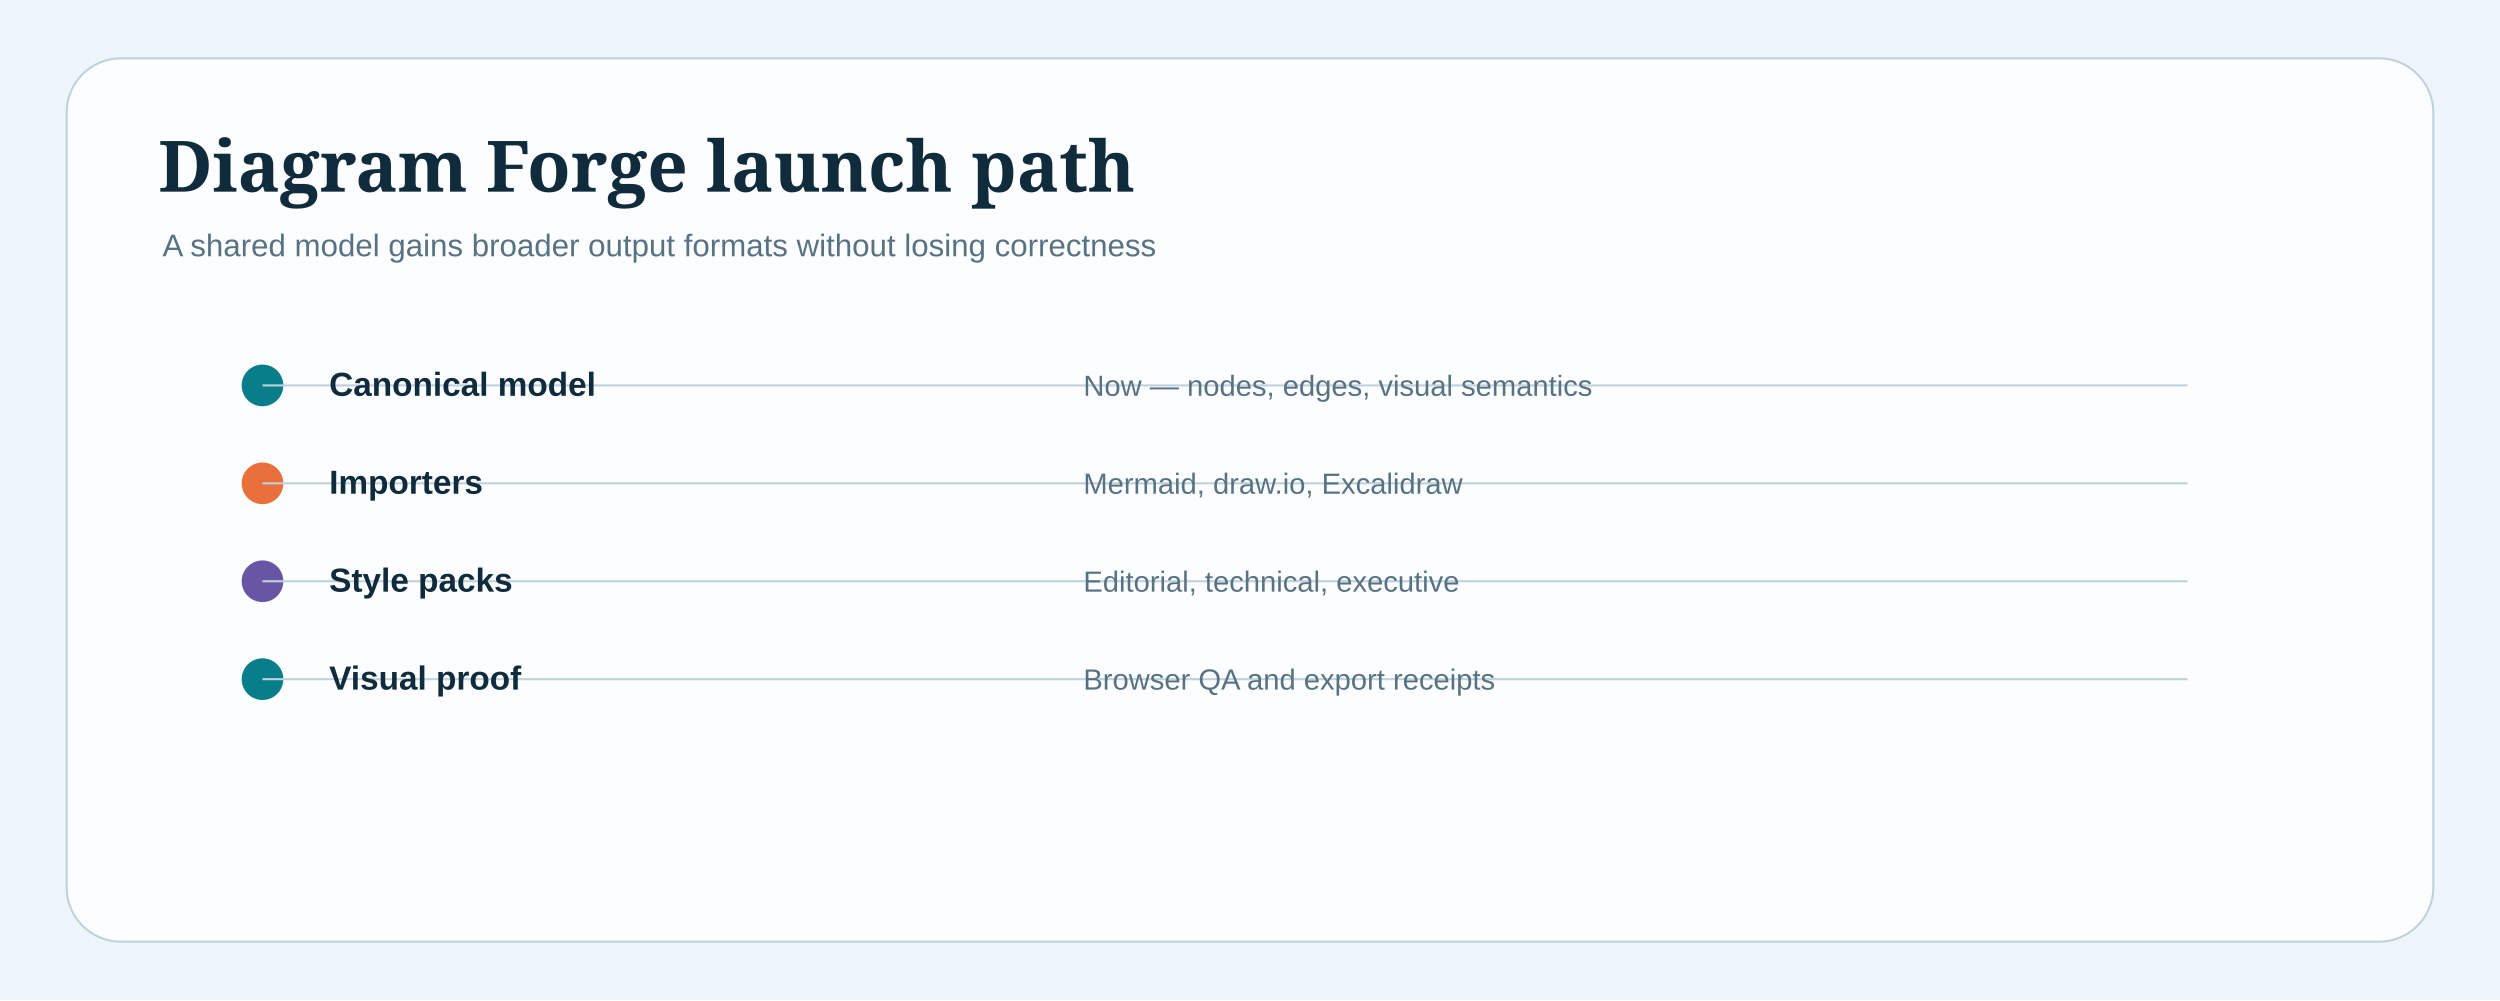
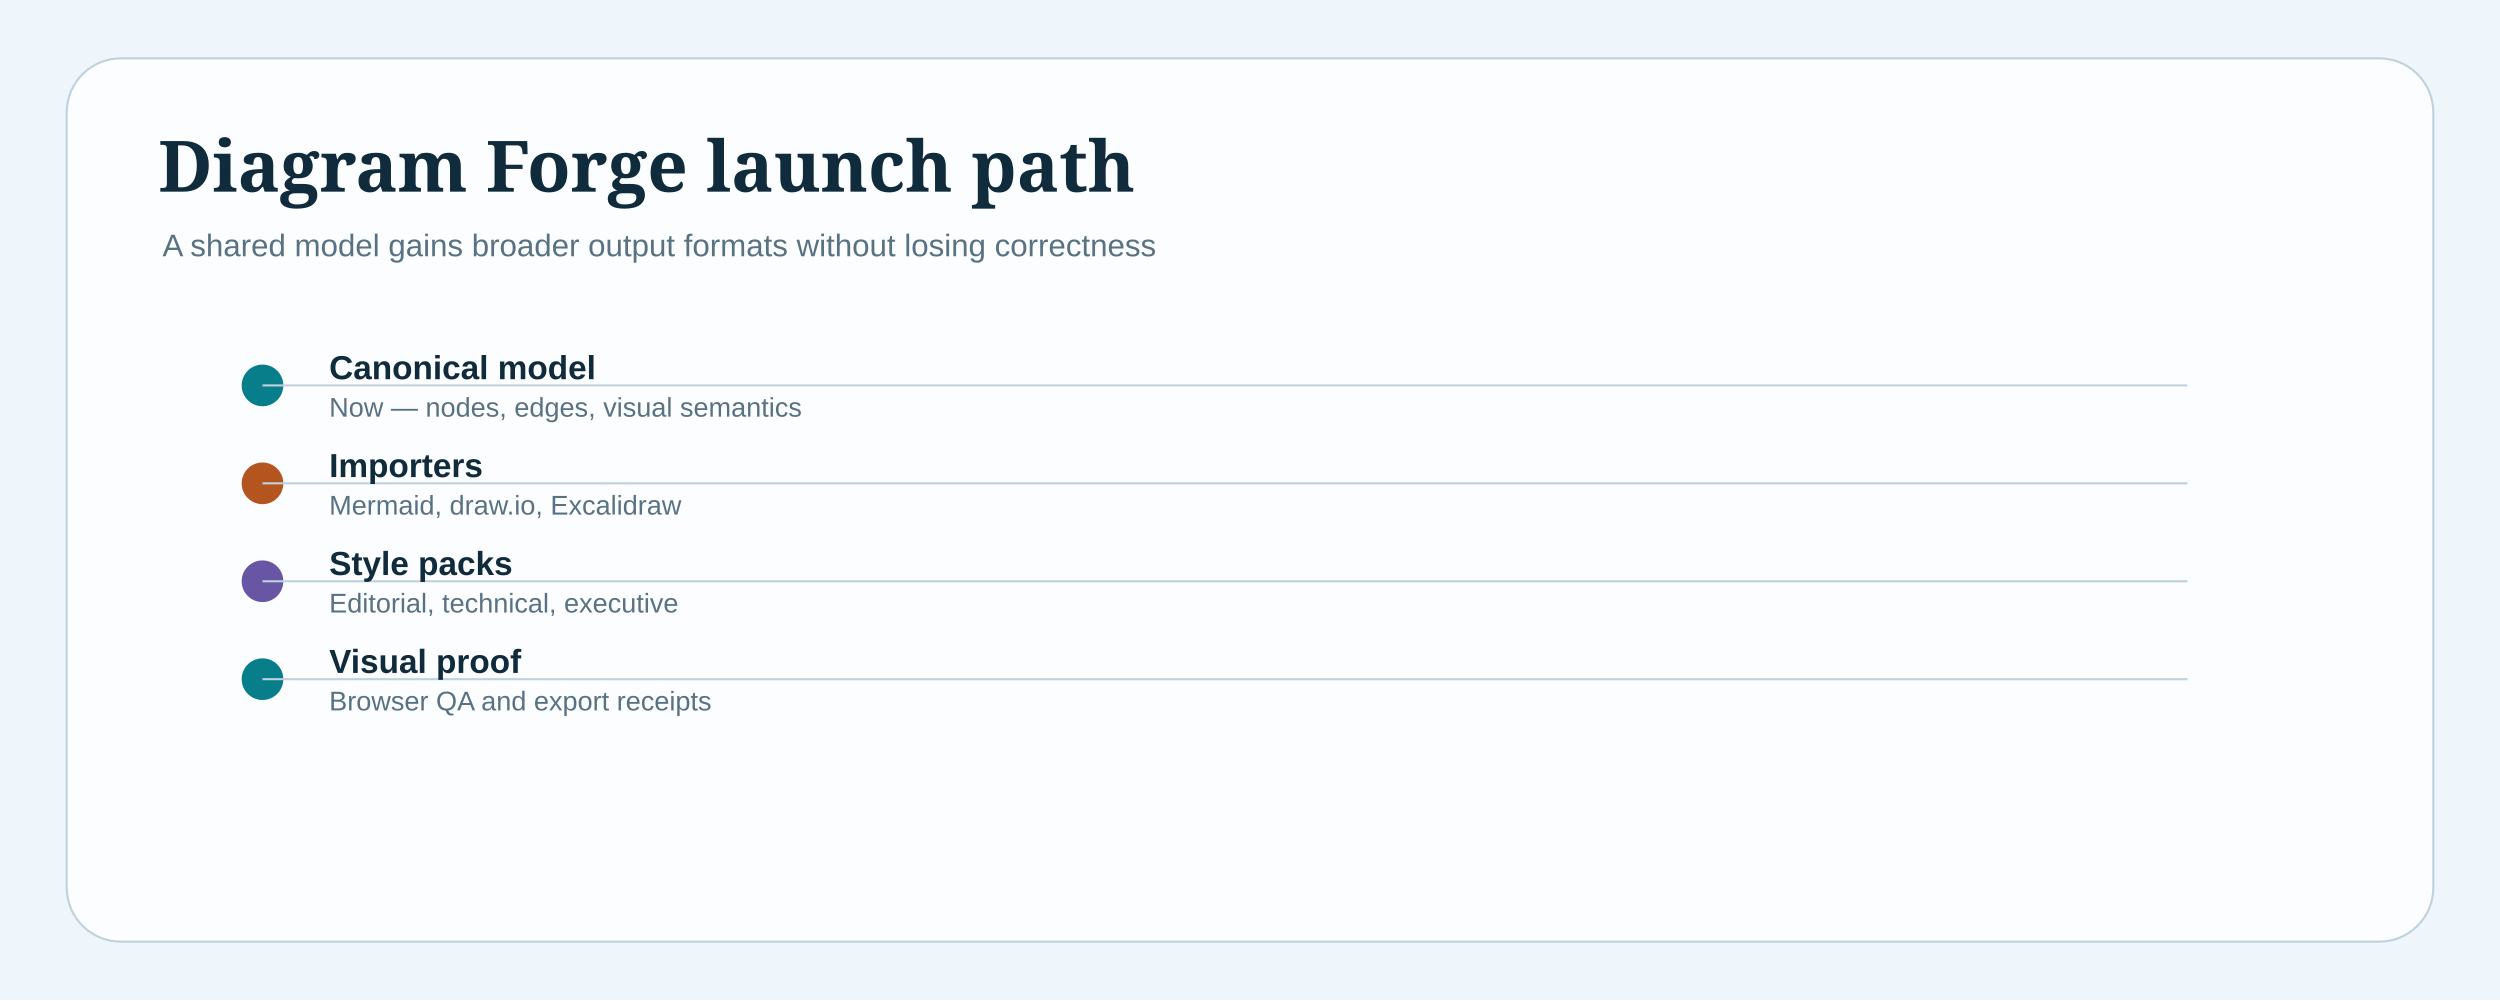
- <svg xmlns="http://www.w3.org/2000/svg" viewBox="0 0 1200 480" role="img" aria-labelledby="title desc">
+ <svg xmlns="http://www.w3.org/2000/svg" width="1200" height="480" viewBox="0 0 1200 480" lang="en" role="img" aria-labelledby="df-13o5lnn-title df-13o5lnn-desc">
  <rect width="1200" height="480" fill="#eef6fb" />
  <rect x="32" y="28" width="1136" height="424" rx="26" fill="#fbfdff" stroke="#bfd1dc" />
  <text x="76" y="92" font-family="Georgia, serif" font-size="34" fill="#102b3b" font-weight="700">Diagram Forge launch path</text>
-   <text x="78" y="123" font-family="Arial, sans-serif" font-size="15" fill="#597282">A shared model gains broader output formats without losing correctness</text>
+   <text x="78" y="123" font-family="Arial, Helvetica, sans-serif" font-size="15" fill="#597282">A shared model gains broader output formats without losing correctness</text>
  <circle cx="126" cy="185" r="10" fill="#087e8b" />
  <line x1="126" y1="185" x2="1050" y2="185" stroke="#bfd1dc" />
-   <text x="158" y="190" font-family="Arial" font-size="16" fill="#102b3b" font-weight="700">Canonical model</text>
-   <text x="520" y="190" font-family="Arial" font-size="14" fill="#597282">Now — nodes, edges, visual semantics</text>
-   <circle cx="126" cy="232" r="10" fill="#e96f3b" />
+   <text x="158" y="182" font-family="Arial, Helvetica, sans-serif" font-size="16" fill="#102b3b" font-weight="700">Canonical model</text>
+   <text x="158" y="200" font-family="Arial, Helvetica, sans-serif" font-size="13" fill="#597282">Now — nodes, edges, visual semantics</text>
+   <circle cx="126" cy="232" r="10" fill="#b4541f" />
  <line x1="126" y1="232" x2="1050" y2="232" stroke="#bfd1dc" />
-   <text x="158" y="237" font-family="Arial" font-size="16" fill="#102b3b" font-weight="700">Importers</text>
-   <text x="520" y="237" font-family="Arial" font-size="14" fill="#597282">Mermaid, draw.io, Excalidraw</text>
+   <text x="158" y="229" font-family="Arial, Helvetica, sans-serif" font-size="16" fill="#102b3b" font-weight="700">Importers</text>
+   <text x="158" y="247" font-family="Arial, Helvetica, sans-serif" font-size="13" fill="#597282">Mermaid, draw.io, Excalidraw</text>
  <circle cx="126" cy="279" r="10" fill="#6856a5" />
  <line x1="126" y1="279" x2="1050" y2="279" stroke="#bfd1dc" />
-   <text x="158" y="284" font-family="Arial" font-size="16" fill="#102b3b" font-weight="700">Style packs</text>
-   <text x="520" y="284" font-family="Arial" font-size="14" fill="#597282">Editorial, technical, executive</text>
+   <text x="158" y="276" font-family="Arial, Helvetica, sans-serif" font-size="16" fill="#102b3b" font-weight="700">Style packs</text>
+   <text x="158" y="294" font-family="Arial, Helvetica, sans-serif" font-size="13" fill="#597282">Editorial, technical, executive</text>
  <circle cx="126" cy="326" r="10" fill="#087e8b" />
  <line x1="126" y1="326" x2="1050" y2="326" stroke="#bfd1dc" />
-   <text x="158" y="331" font-family="Arial" font-size="16" fill="#102b3b" font-weight="700">Visual proof</text>
-   <text x="520" y="331" font-family="Arial" font-size="14" fill="#597282">Browser QA and export receipts</text>
+   <text x="158" y="323" font-family="Arial, Helvetica, sans-serif" font-size="16" fill="#102b3b" font-weight="700">Visual proof</text>
+   <text x="158" y="341" font-family="Arial, Helvetica, sans-serif" font-size="13" fill="#597282">Browser QA and export receipts</text>
</svg>
